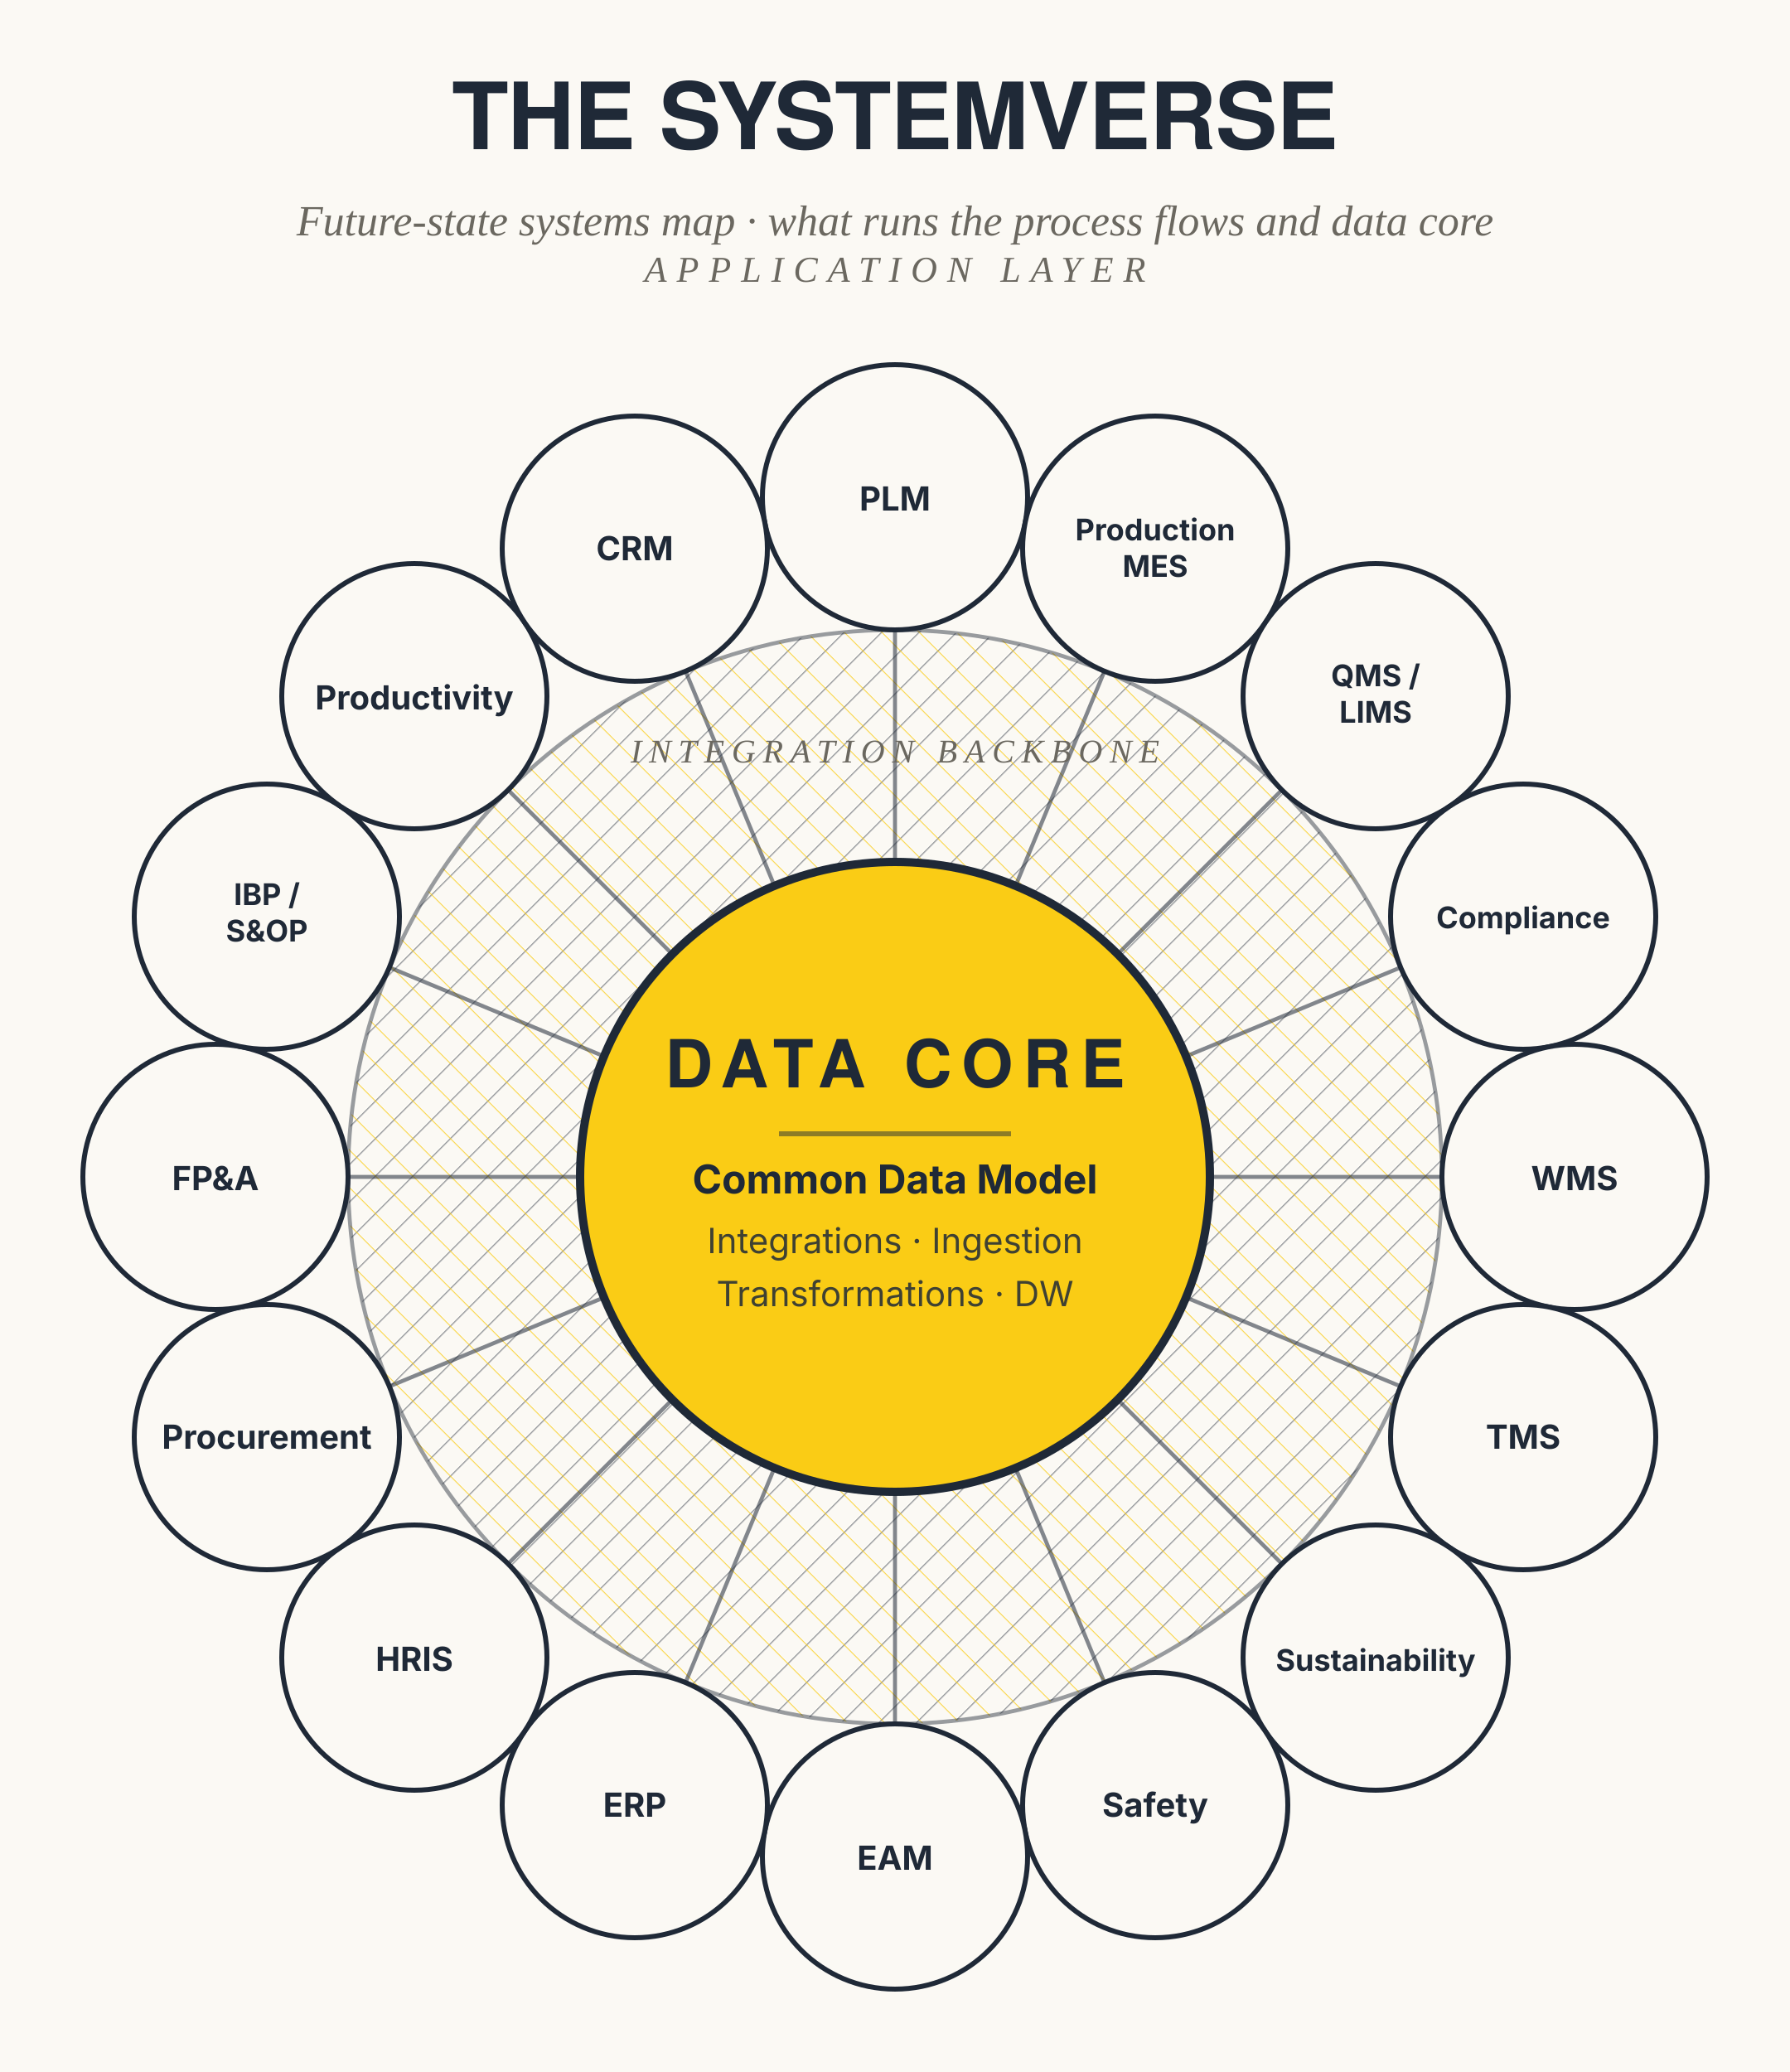
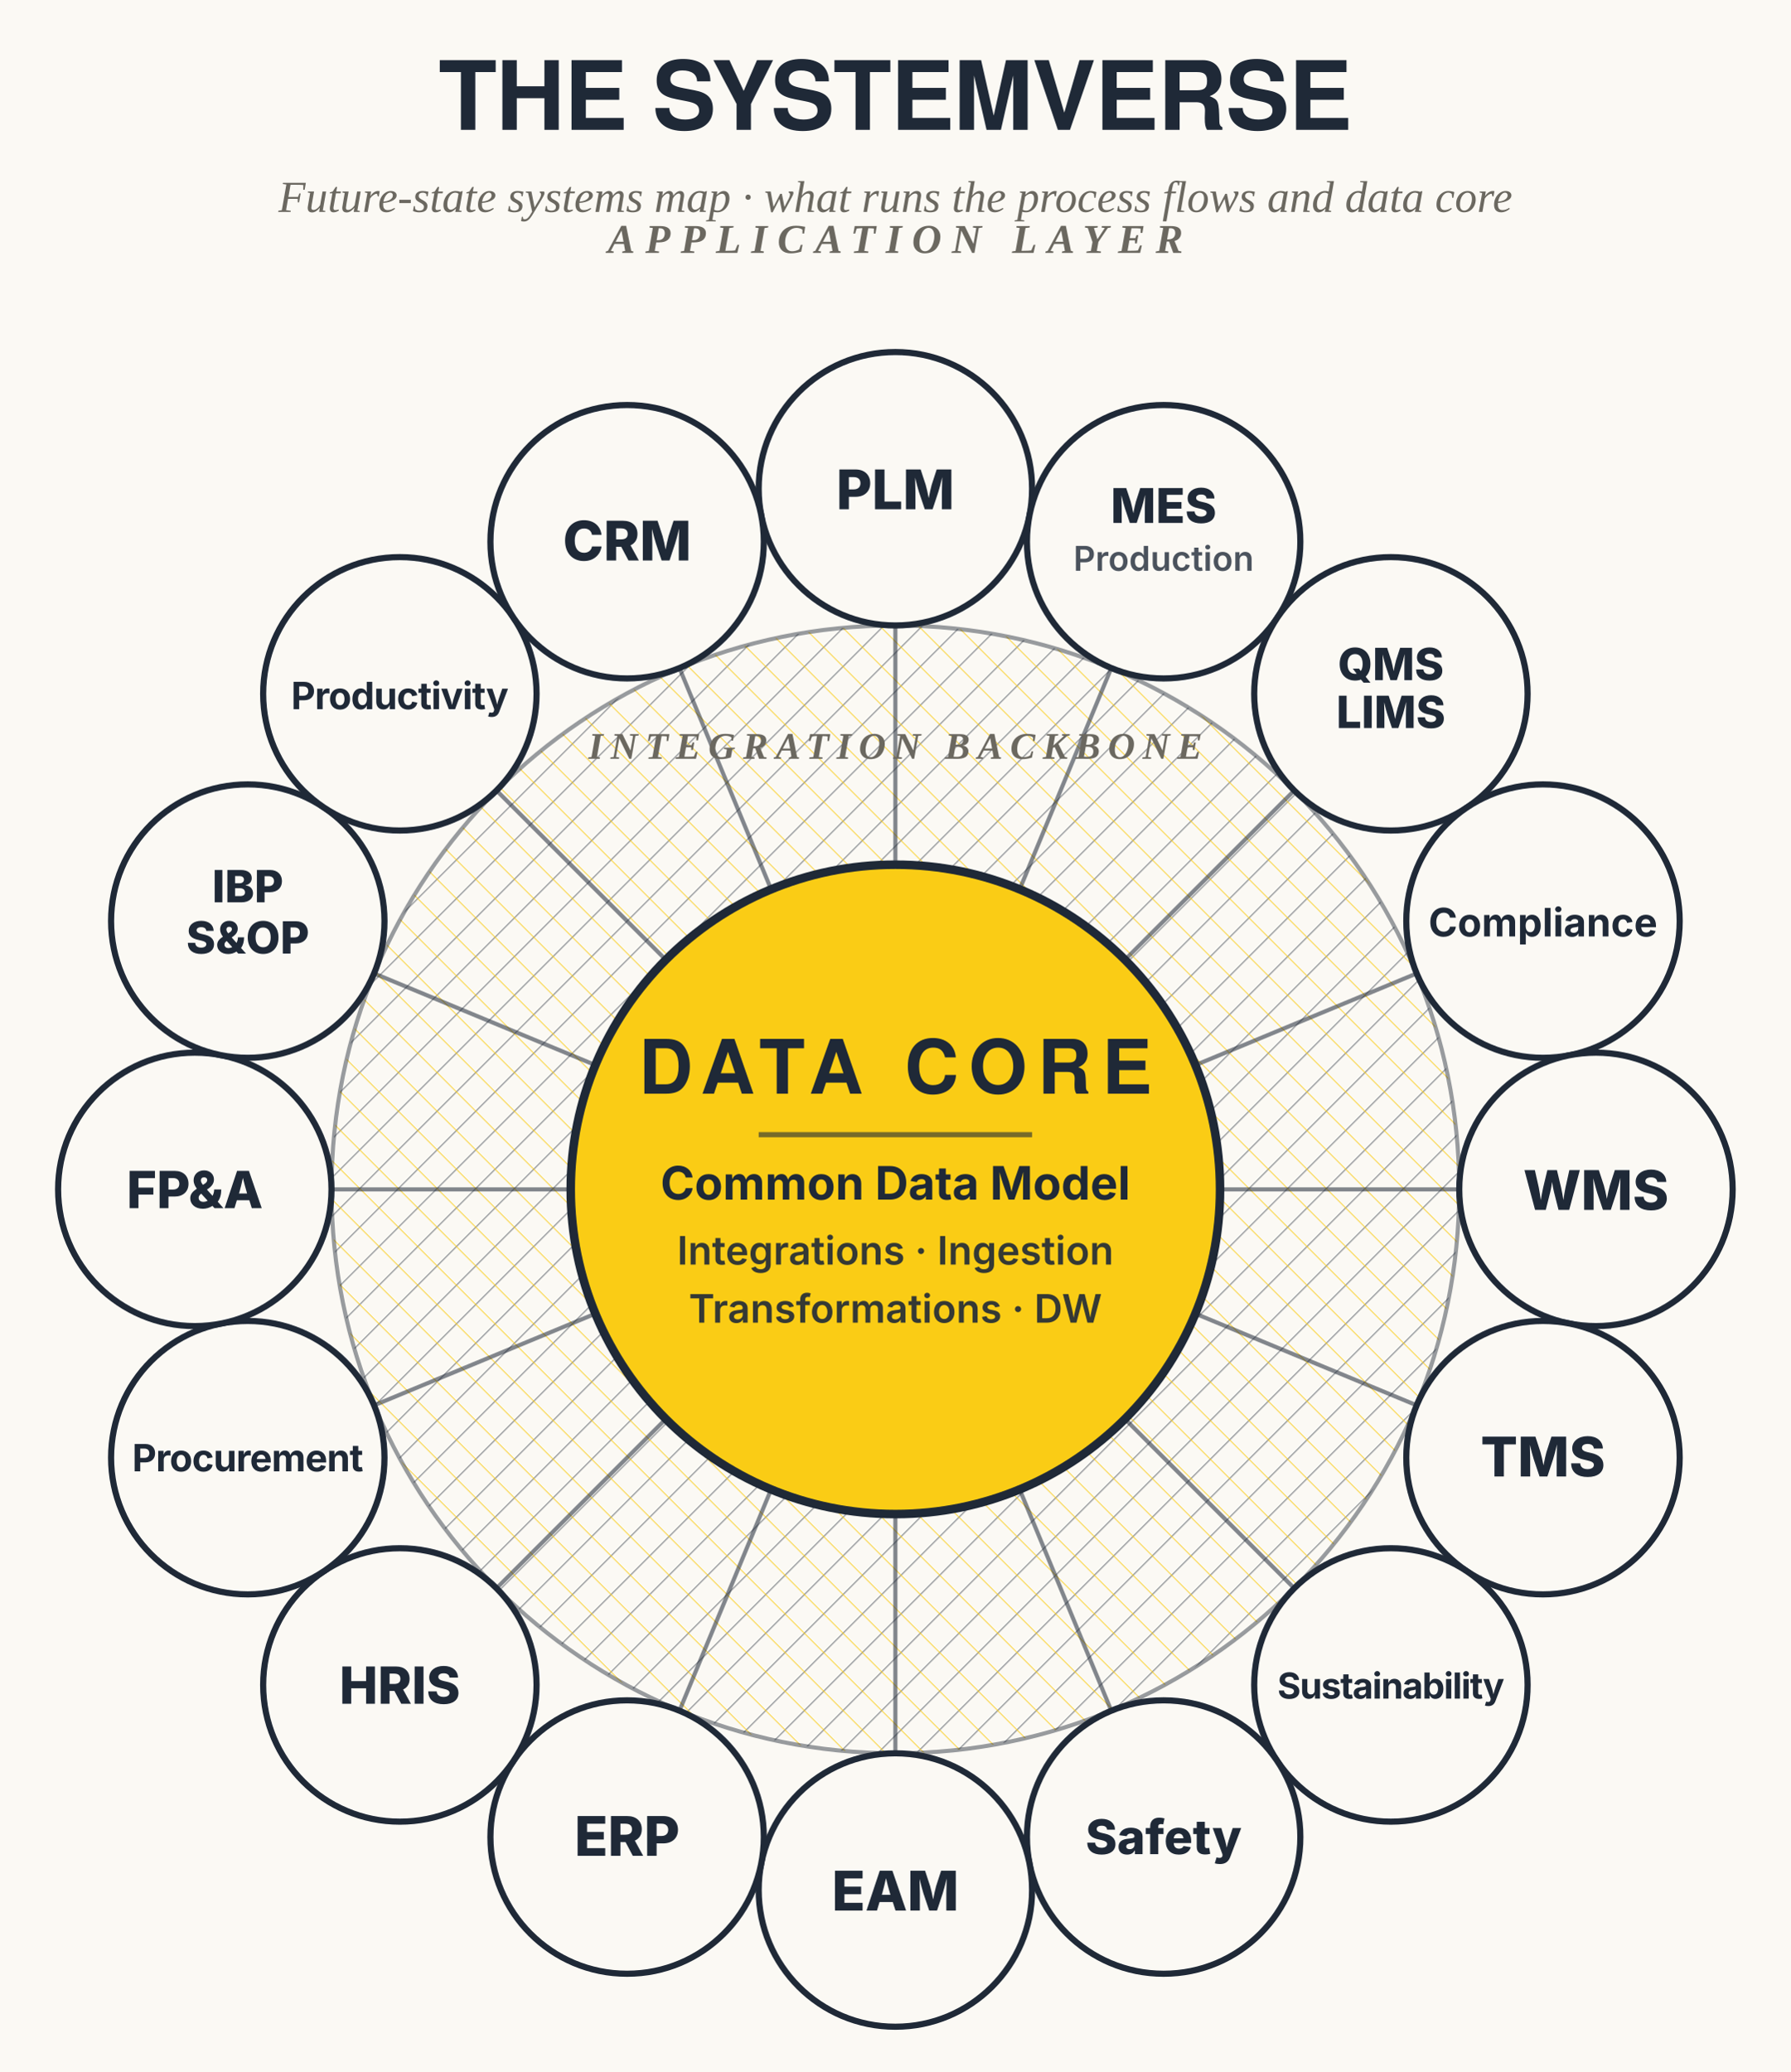
- <svg xmlns="http://www.w3.org/2000/svg" viewBox="130 5 540 625" role="img" aria-labelledby="sv-title sv-desc">
+ <svg xmlns="http://www.w3.org/2000/svg" viewBox="138 12 524 606" role="img" aria-labelledby="sv-title sv-desc">
  <defs>
    <pattern id="integration-fabric" patternUnits="userSpaceOnUse" width="8" height="8" patternTransform="rotate(45)">
      <rect width="8" height="8" fill="#FBF9F4" />
      <line x1="0" y1="0" x2="0" y2="8" stroke="#1F2937" stroke-width="0.7" stroke-opacity="0.45" />
      <line x1="0" y1="0" x2="8" y2="0" stroke="#FACC15" stroke-width="0.6" stroke-opacity="0.70" />
    </pattern>
  </defs>
  <rect width="800" height="900" fill="#FBF9F4" />
  <text x="400" y="50" text-anchor="middle" font-weight="900" font-size="28" fill="#1F2937" letter-spacing="-0.3" font-family="'Helvetica Neue', 'Arial Black', Impact, system-ui, sans-serif">THE SYSTEMVERSE</text>
-   <text x="400" y="76" text-anchor="middle" font-style="italic" font-size="13" fill="#6B6860" font-family="Georgia, 'Times New Roman', serif">Future-state systems map · what runs the process flows and data core</text>
+   <text x="400" y="74" text-anchor="middle" font-style="italic" font-size="13" fill="#6B6860" font-family="Georgia, 'Times New Roman', serif">Future-state systems map · what runs the process flows and data core</text>
  <g transform="translate(0,-110)">
-     <text x="400" y="200" text-anchor="middle" font-style="italic" font-size="11" fill="#6B6860" letter-spacing="3" font-family="Georgia, 'Times New Roman', serif">APPLICATION LAYER</text>
+     <text x="400" y="196" text-anchor="middle" font-style="italic" font-weight="600" font-size="12" fill="#6B6860" letter-spacing="3" font-family="Georgia, 'Times New Roman', serif">APPLICATION LAYER</text>
    <circle cx="400" cy="470" r="130" fill="none" stroke="url(#integration-fabric)" stroke-width="70" />
    <circle cx="400" cy="470" r="165" fill="none" stroke="#1F2937" stroke-width="1.2" stroke-opacity="0.45" />
    <circle cx="400" cy="470" r="95" fill="none" stroke="#1F2937" stroke-width="1.2" stroke-opacity="0.45" />
    <g stroke="#1F2937" stroke-width="1.2" stroke-opacity="0.55" fill="none">
      <line x1="400" y1="265" x2="400" y2="470" />
      <line x1="478.5" y1="280.5" x2="400" y2="470" />
      <line x1="545" y1="325" x2="400" y2="470" />
      <line x1="589.5" y1="391.5" x2="400" y2="470" />
      <line x1="605" y1="470" x2="400" y2="470" />
      <line x1="589.5" y1="548.5" x2="400" y2="470" />
      <line x1="545" y1="615" x2="400" y2="470" />
      <line x1="478.5" y1="659.5" x2="400" y2="470" />
      <line x1="400" y1="675" x2="400" y2="470" />
      <line x1="321.5" y1="659.5" x2="400" y2="470" />
      <line x1="255" y1="615" x2="400" y2="470" />
      <line x1="210.5" y1="548.5" x2="400" y2="470" />
      <line x1="195" y1="470" x2="400" y2="470" />
      <line x1="210.5" y1="391.5" x2="400" y2="470" />
      <line x1="255" y1="325" x2="400" y2="470" />
      <line x1="321.5" y1="280.5" x2="400" y2="470" />
    </g>
-     <text x="400" y="345" text-anchor="middle" font-style="italic" font-size="10" fill="#6B6860" letter-spacing="2.2" font-family="Georgia, 'Times New Roman', serif">INTEGRATION BACKBONE</text>
+     <text x="400" y="344" text-anchor="middle" font-style="italic" font-weight="600" font-size="11" fill="#6B6860" letter-spacing="2.2" font-family="Georgia, 'Times New Roman', serif">INTEGRATION BACKBONE</text>
    <circle cx="400" cy="470" r="95" fill="#FACC15" stroke="#1F2937" stroke-width="2.5" />
-     <text x="400" y="443" text-anchor="middle" font-weight="900" font-size="20" fill="#1F2937" letter-spacing="3" font-family="'Helvetica Neue', 'Arial Black', Impact, system-ui, sans-serif">DATA CORE</text>
-     <line x1="365" y1="457" x2="435" y2="457" stroke="#1F2937" stroke-width="1.5" opacity="0.5" />
-     <text x="400" y="475" text-anchor="middle" font-size="12" font-weight="700" fill="#1F2937" font-family="system-ui, -apple-system, sans-serif">Common Data Model</text>
-     <text x="400" y="493" text-anchor="middle" font-size="10.5" fill="#1F2937" opacity="0.85" font-family="system-ui, -apple-system, sans-serif">Integrations · Ingestion</text>
-     <text x="400" y="509" text-anchor="middle" font-size="10.5" fill="#1F2937" opacity="0.85" font-family="system-ui, -apple-system, sans-serif">Transformations · DW</text>
+     <text x="400" y="442" text-anchor="middle" font-weight="900" font-size="22" fill="#1F2937" letter-spacing="3" font-family="'Helvetica Neue', 'Arial Black', Impact, system-ui, sans-serif">DATA CORE</text>
+     <line x1="360" y1="454" x2="440" y2="454" stroke="#1F2937" stroke-width="1.5" opacity="0.6" />
+     <text x="400" y="473" text-anchor="middle" font-size="13.5" font-weight="700" fill="#1F2937" font-family="system-ui, -apple-system, sans-serif">Common Data Model</text>
+     <text x="400" y="492" text-anchor="middle" font-size="11.5" font-weight="600" fill="#1F2937" opacity="0.9" font-family="system-ui, -apple-system, sans-serif">Integrations · Ingestion</text>
+     <text x="400" y="509" text-anchor="middle" font-size="11.5" font-weight="600" fill="#1F2937" opacity="0.9" font-family="system-ui, -apple-system, sans-serif">Transformations · DW</text>
    <g>
      <g>
-         <circle cx="400" cy="265" r="40" fill="#FBF9F4" stroke="#1F2937" stroke-width="1.5" />
-         <text x="400" y="269" text-anchor="middle" font-size="10" font-weight="bold" fill="#1F2937" font-family="system-ui, -apple-system, sans-serif">PLM</text>
+         <circle cx="400" cy="265" r="40" fill="#FBF9F4" stroke="#1F2937" stroke-width="1.8" />
+         <text x="400" y="271" text-anchor="middle" font-size="16" font-weight="800" fill="#1F2937" font-family="system-ui, -apple-system, sans-serif">PLM</text>
      </g>
      <g>
-         <circle cx="478.5" cy="280.5" r="40" fill="#FBF9F4" stroke="#1F2937" stroke-width="1.5" />
-         <text x="478.5" y="278" text-anchor="middle" font-size="9" font-weight="bold" fill="#1F2937" font-family="system-ui, -apple-system, sans-serif">Production</text>
-         <text x="478.5" y="289" text-anchor="middle" font-size="9" font-weight="bold" fill="#1F2937" font-family="system-ui, -apple-system, sans-serif">MES</text>
+         <circle cx="478.5" cy="280.5" r="40" fill="#FBF9F4" stroke="#1F2937" stroke-width="1.8" />
+         <text x="478.5" y="275" text-anchor="middle" font-size="14" font-weight="800" fill="#1F2937" font-family="system-ui, -apple-system, sans-serif">MES</text>
+         <text x="478.5" y="289" text-anchor="middle" font-size="10" font-weight="600" fill="#1F2937" opacity="0.8" font-family="system-ui, -apple-system, sans-serif">Production</text>
      </g>
      <g>
-         <circle cx="545" cy="325" r="40" fill="#FBF9F4" stroke="#1F2937" stroke-width="1.5" />
-         <text x="545" y="322" text-anchor="middle" font-size="9" font-weight="bold" fill="#1F2937" font-family="system-ui, -apple-system, sans-serif">QMS /</text>
-         <text x="545" y="333" text-anchor="middle" font-size="9" font-weight="bold" fill="#1F2937" font-family="system-ui, -apple-system, sans-serif">LIMS</text>
+         <circle cx="545" cy="325" r="40" fill="#FBF9F4" stroke="#1F2937" stroke-width="1.8" />
+         <text x="545" y="321" text-anchor="middle" font-size="13" font-weight="800" fill="#1F2937" font-family="system-ui, -apple-system, sans-serif">QMS</text>
+         <text x="545" y="335" text-anchor="middle" font-size="13" font-weight="800" fill="#1F2937" font-family="system-ui, -apple-system, sans-serif">LIMS</text>
      </g>
      <g>
-         <circle cx="589.5" cy="391.5" r="40" fill="#FBF9F4" stroke="#1F2937" stroke-width="1.5" />
-         <text x="589.5" y="395" text-anchor="middle" font-size="9" font-weight="bold" fill="#1F2937" font-family="system-ui, -apple-system, sans-serif">Compliance</text>
+         <circle cx="589.5" cy="391.5" r="40" fill="#FBF9F4" stroke="#1F2937" stroke-width="1.8" />
+         <text x="589.5" y="396" text-anchor="middle" font-size="11.5" font-weight="700" fill="#1F2937" font-family="system-ui, -apple-system, sans-serif">Compliance</text>
      </g>
      <g>
-         <circle cx="605" cy="470" r="40" fill="#FBF9F4" stroke="#1F2937" stroke-width="1.5" />
-         <text x="605" y="474" text-anchor="middle" font-size="10" font-weight="bold" fill="#1F2937" font-family="system-ui, -apple-system, sans-serif">WMS</text>
+         <circle cx="605" cy="470" r="40" fill="#FBF9F4" stroke="#1F2937" stroke-width="1.8" />
+         <text x="605" y="476" text-anchor="middle" font-size="16" font-weight="800" fill="#1F2937" font-family="system-ui, -apple-system, sans-serif">WMS</text>
      </g>
      <g>
-         <circle cx="589.5" cy="548.5" r="40" fill="#FBF9F4" stroke="#1F2937" stroke-width="1.5" />
-         <text x="589.5" y="552" text-anchor="middle" font-size="10" font-weight="bold" fill="#1F2937" font-family="system-ui, -apple-system, sans-serif">TMS</text>
+         <circle cx="589.5" cy="548.5" r="40" fill="#FBF9F4" stroke="#1F2937" stroke-width="1.8" />
+         <text x="589.5" y="554" text-anchor="middle" font-size="16" font-weight="800" fill="#1F2937" font-family="system-ui, -apple-system, sans-serif">TMS</text>
      </g>
      <g>
-         <circle cx="545" cy="615" r="40" fill="#FBF9F4" stroke="#1F2937" stroke-width="1.5" />
-         <text x="545" y="619" text-anchor="middle" font-size="9" font-weight="bold" fill="#1F2937" font-family="system-ui, -apple-system, sans-serif">Sustainability</text>
+         <circle cx="545" cy="615" r="40" fill="#FBF9F4" stroke="#1F2937" stroke-width="1.8" />
+         <text x="545" y="619" text-anchor="middle" font-size="10.5" font-weight="700" letter-spacing="-0.3" fill="#1F2937" font-family="system-ui, -apple-system, sans-serif">Sustainability</text>
      </g>
      <g>
-         <circle cx="478.5" cy="659.5" r="40" fill="#FBF9F4" stroke="#1F2937" stroke-width="1.5" />
-         <text x="478.5" y="663" text-anchor="middle" font-size="10" font-weight="bold" fill="#1F2937" font-family="system-ui, -apple-system, sans-serif">Safety</text>
+         <circle cx="478.5" cy="659.5" r="40" fill="#FBF9F4" stroke="#1F2937" stroke-width="1.8" />
+         <text x="478.5" y="664.5" text-anchor="middle" font-size="14" font-weight="800" fill="#1F2937" font-family="system-ui, -apple-system, sans-serif">Safety</text>
      </g>
      <g>
-         <circle cx="400" cy="675" r="40" fill="#FBF9F4" stroke="#1F2937" stroke-width="1.5" />
-         <text x="400" y="679" text-anchor="middle" font-size="10" font-weight="bold" fill="#1F2937" font-family="system-ui, -apple-system, sans-serif">EAM</text>
+         <circle cx="400" cy="675" r="40" fill="#FBF9F4" stroke="#1F2937" stroke-width="1.8" />
+         <text x="400" y="681" text-anchor="middle" font-size="16" font-weight="800" fill="#1F2937" font-family="system-ui, -apple-system, sans-serif">EAM</text>
      </g>
      <g>
-         <circle cx="321.5" cy="659.5" r="40" fill="#FBF9F4" stroke="#1F2937" stroke-width="1.5" />
-         <text x="321.5" y="663" text-anchor="middle" font-size="10" font-weight="bold" fill="#1F2937" font-family="system-ui, -apple-system, sans-serif">ERP</text>
+         <circle cx="321.5" cy="659.5" r="40" fill="#FBF9F4" stroke="#1F2937" stroke-width="1.8" />
+         <text x="321.5" y="665" text-anchor="middle" font-size="16" font-weight="800" fill="#1F2937" font-family="system-ui, -apple-system, sans-serif">ERP</text>
      </g>
      <g>
-         <circle cx="255" cy="615" r="40" fill="#FBF9F4" stroke="#1F2937" stroke-width="1.5" />
-         <text x="255" y="619" text-anchor="middle" font-size="10" font-weight="bold" fill="#1F2937" font-family="system-ui, -apple-system, sans-serif">HRIS</text>
+         <circle cx="255" cy="615" r="40" fill="#FBF9F4" stroke="#1F2937" stroke-width="1.8" />
+         <text x="255" y="620.5" text-anchor="middle" font-size="15" font-weight="800" fill="#1F2937" font-family="system-ui, -apple-system, sans-serif">HRIS</text>
      </g>
      <g>
-         <circle cx="210.5" cy="548.5" r="40" fill="#FBF9F4" stroke="#1F2937" stroke-width="1.5" />
-         <text x="210.5" y="552" text-anchor="middle" font-size="10" font-weight="bold" fill="#1F2937" font-family="system-ui, -apple-system, sans-serif">Procurement</text>
+         <circle cx="210.5" cy="548.5" r="40" fill="#FBF9F4" stroke="#1F2937" stroke-width="1.8" />
+         <text x="210.5" y="552.5" text-anchor="middle" font-size="11" font-weight="700" letter-spacing="-0.2" fill="#1F2937" font-family="system-ui, -apple-system, sans-serif">Procurement</text>
      </g>
      <g>
-         <circle cx="195" cy="470" r="40" fill="#FBF9F4" stroke="#1F2937" stroke-width="1.5" />
-         <text x="195" y="474" text-anchor="middle" font-size="10" font-weight="bold" fill="#1F2937" font-family="system-ui, -apple-system, sans-serif">FP&amp;A</text>
+         <circle cx="195" cy="470" r="40" fill="#FBF9F4" stroke="#1F2937" stroke-width="1.8" />
+         <text x="195" y="475.5" text-anchor="middle" font-size="15" font-weight="800" fill="#1F2937" font-family="system-ui, -apple-system, sans-serif">FP&amp;A</text>
      </g>
      <g>
-         <circle cx="210.5" cy="391.5" r="40" fill="#FBF9F4" stroke="#1F2937" stroke-width="1.5" />
-         <text x="210.5" y="388" text-anchor="middle" font-size="9" font-weight="bold" fill="#1F2937" font-family="system-ui, -apple-system, sans-serif">IBP /</text>
-         <text x="210.5" y="399" text-anchor="middle" font-size="9" font-weight="bold" fill="#1F2937" font-family="system-ui, -apple-system, sans-serif">S&amp;OP</text>
+         <circle cx="210.5" cy="391.5" r="40" fill="#FBF9F4" stroke="#1F2937" stroke-width="1.8" />
+         <text x="210.5" y="386" text-anchor="middle" font-size="13" font-weight="800" fill="#1F2937" font-family="system-ui, -apple-system, sans-serif">IBP</text>
+         <text x="210.5" y="401" text-anchor="middle" font-size="13" font-weight="800" fill="#1F2937" font-family="system-ui, -apple-system, sans-serif">S&amp;OP</text>
      </g>
      <g>
-         <circle cx="255" cy="325" r="40" fill="#FBF9F4" stroke="#1F2937" stroke-width="1.5" />
-         <text x="255" y="329" text-anchor="middle" font-size="10" font-weight="bold" fill="#1F2937" font-family="system-ui, -apple-system, sans-serif">Productivity</text>
+         <circle cx="255" cy="325" r="40" fill="#FBF9F4" stroke="#1F2937" stroke-width="1.8" />
+         <text x="255" y="329.5" text-anchor="middle" font-size="11" font-weight="700" letter-spacing="-0.2" fill="#1F2937" font-family="system-ui, -apple-system, sans-serif">Productivity</text>
      </g>
      <g>
-         <circle cx="321.5" cy="280.5" r="40" fill="#FBF9F4" stroke="#1F2937" stroke-width="1.5" />
-         <text x="321.5" y="284" text-anchor="middle" font-size="10" font-weight="bold" fill="#1F2937" font-family="system-ui, -apple-system, sans-serif">CRM</text>
+         <circle cx="321.5" cy="280.5" r="40" fill="#FBF9F4" stroke="#1F2937" stroke-width="1.8" />
+         <text x="321.5" y="286" text-anchor="middle" font-size="16" font-weight="800" fill="#1F2937" font-family="system-ui, -apple-system, sans-serif">CRM</text>
      </g>
    </g>
  </g>
</svg>
